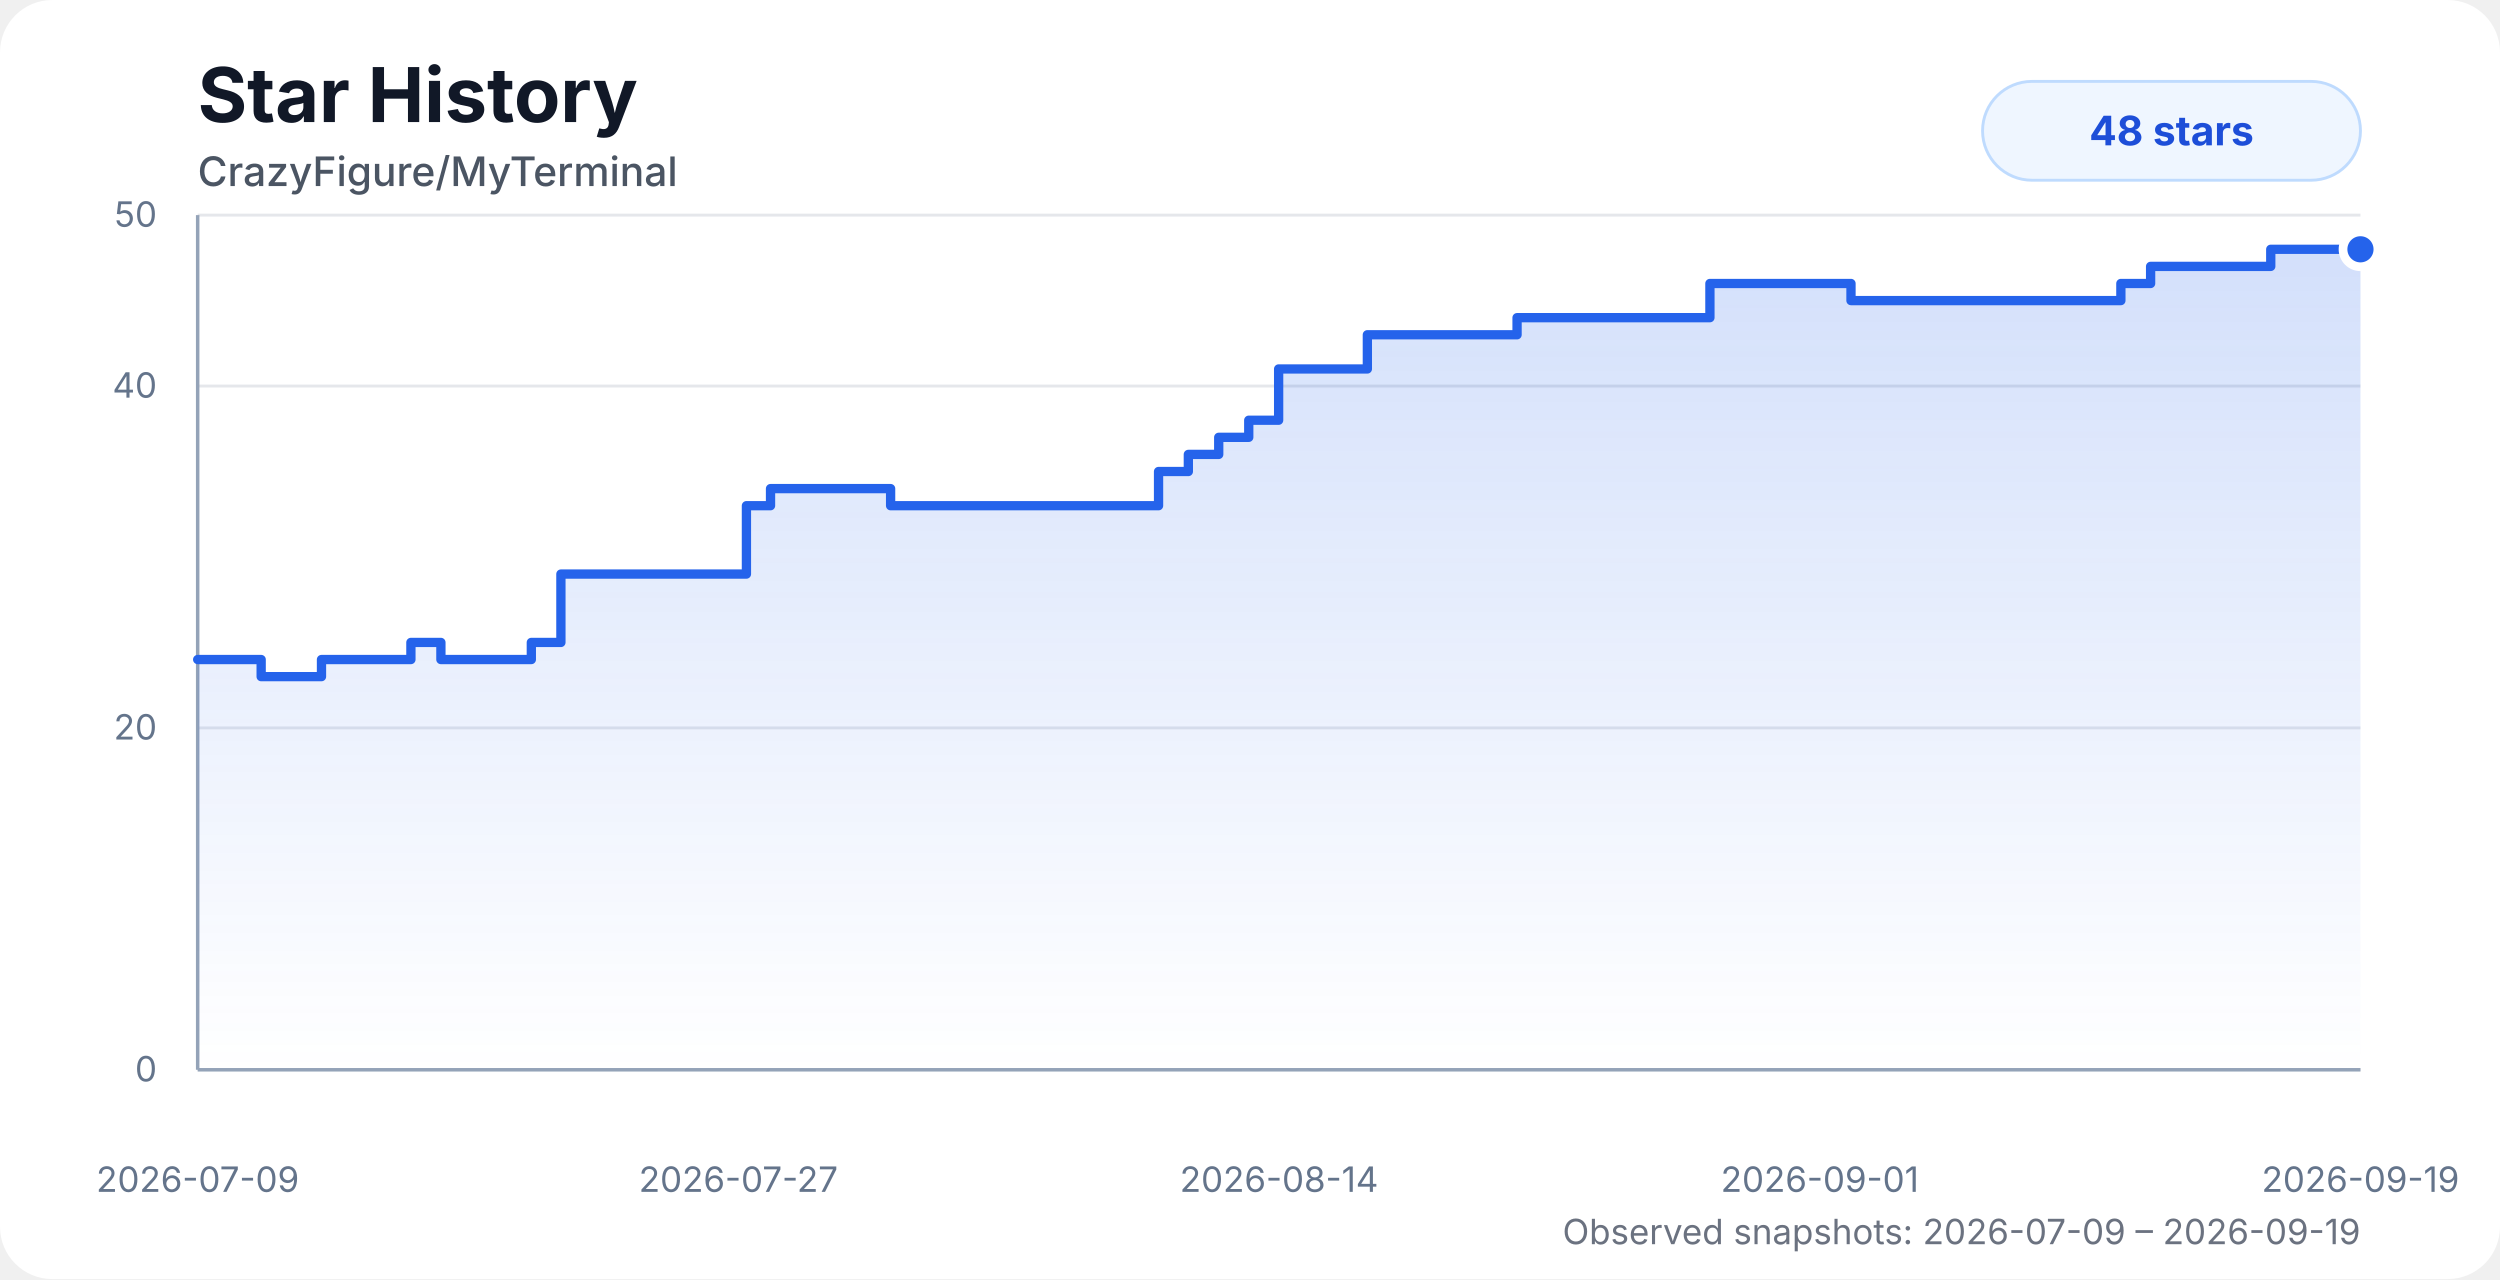
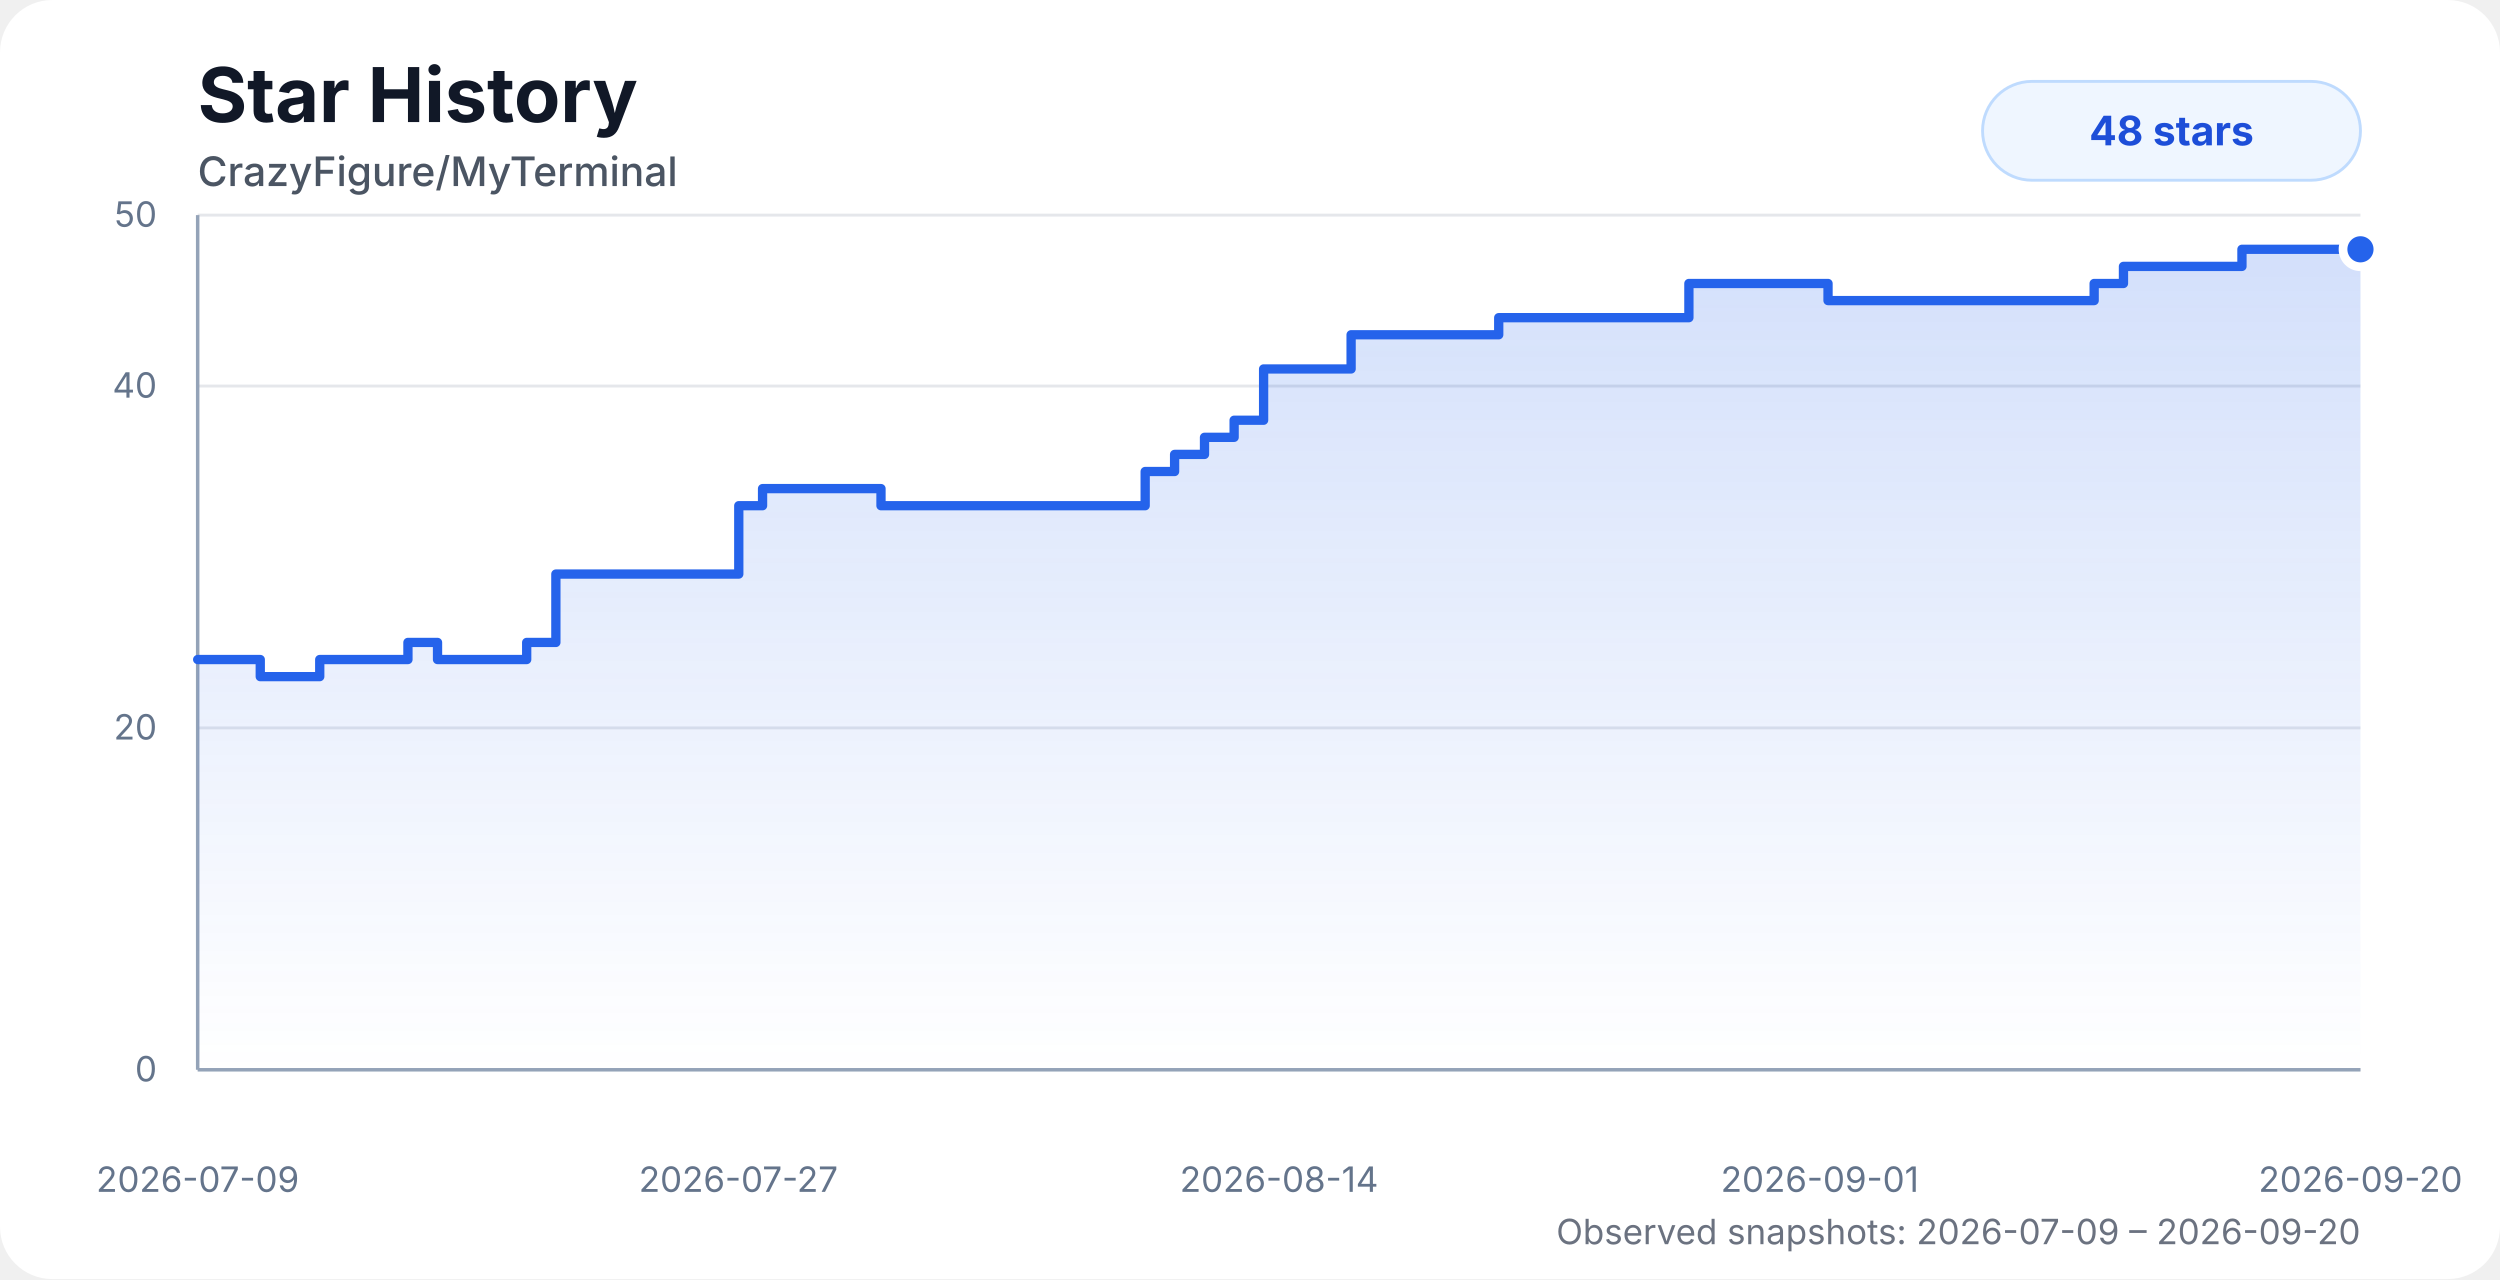
<svg xmlns="http://www.w3.org/2000/svg" width="860" height="440" viewBox="0 0 860 440" role="img" aria-labelledby="title desc">
  <style>
    .chart-bg { fill: #ffffff; }
    .title { fill: #111827; font: 700 26px system-ui, -apple-system, BlinkMacSystemFont, "Segoe UI", sans-serif; }
    .subtitle { fill: #4b5563; font: 500 14px system-ui, -apple-system, BlinkMacSystemFont, "Segoe UI", sans-serif; }
    .axis-label { fill: #64748b; font: 12px system-ui, -apple-system, BlinkMacSystemFont, "Segoe UI", sans-serif; }
    .grid { stroke: #e5e7eb; stroke-width: 1; }
    .axis { stroke: #94a3b8; stroke-width: 1.2; }
    .area { fill: url(#starGradient); opacity: 0.28; }
    .line { fill: none; stroke: #2563eb; stroke-width: 3.2; stroke-linecap: round; stroke-linejoin: round; }
    .dot { fill: #2563eb; stroke: #ffffff; stroke-width: 3; }
    .badge { fill: #eff6ff; stroke: #bfdbfe; }
    .badge-text { fill: #1d4ed8; font: 700 14px system-ui, -apple-system, BlinkMacSystemFont, "Segoe UI", sans-serif; }
    .status { fill: #6b7280; font: 12px system-ui, -apple-system, BlinkMacSystemFont, "Segoe UI", sans-serif; }
    @media (prefers-color-scheme: dark) {
      .chart-bg { fill: #0d1117; }
      .title { fill: #f8fafc; }
      .subtitle { fill: #cbd5e1; }
      .axis-label { fill: #94a3b8; }
      .grid { stroke: #1f2937; }
      .axis { stroke: #475569; }
      .dot { stroke: #0d1117; }
      .badge { fill: #172554; stroke: #1d4ed8; }
      .badge-text { fill: #bfdbfe; }
      .status { fill: #94a3b8; }
    }
  </style>
  <defs>
    <linearGradient id="starGradient" x1="0" x2="0" y1="0" y2="1">
      <stop offset="0%" stop-color="#2563eb" stop-opacity="0.72" />
      <stop offset="100%" stop-color="#2563eb" stop-opacity="0" />
    </linearGradient>
  </defs>
  <rect class="chart-bg" width="860" height="440" rx="18" />
  <text class="title" x="68" y="42">Star History</text>
  <text class="subtitle" x="68" y="64">CrazyFigure/MyTerminal</text>
  <g>
    <line class="grid" x1="68" y1="368" x2="812" y2="368" />
    <line class="grid" x1="68" y1="250.4" x2="812" y2="250.4" />
    <line class="grid" x1="68" y1="132.8" x2="812" y2="132.8" />
    <line class="grid" x1="68" y1="74" x2="812" y2="74" />
    <line class="axis" x1="68" y1="74" x2="68" y2="368" />
    <line class="axis" x1="68" y1="368" x2="812" y2="368" />
    <text class="axis-label" x="54" y="372" text-anchor="end">0</text>
    <text class="axis-label" x="54" y="254.4" text-anchor="end">20</text>
    <text class="axis-label" x="54" y="136.8" text-anchor="end">40</text>
    <text class="axis-label" x="54" y="78" text-anchor="end">50</text>
    <text class="axis-label" x="68" y="410" text-anchor="middle">2026-07-09</text>
    <text class="axis-label" x="254" y="410" text-anchor="middle">2026-07-27</text>
    <text class="axis-label" x="440" y="410" text-anchor="middle">2026-08-14</text>
    <text class="axis-label" x="626" y="410" text-anchor="middle">2026-09-01</text>
-     <text class="axis-label" x="812" y="410" text-anchor="middle">2026-09-19</text>
+     <text class="axis-label" x="812" y="410" text-anchor="middle">2026-09-20</text>
  </g>
-   <path class="area" d="M 68 226.88 H 79.82 V 226.88 H 89.84 V 232.76 H 110.59 V 226.88 H 141.35 V 221 H 151.67 V 226.88 H 182.78 V 221 H 192.95 V 197.48 H 203.26 V 197.48 H 256.77 V 173.96 H 265.06 V 168.08 H 306.37 V 173.96 H 337.23 V 173.96 H 347.53 V 173.96 H 357.84 V 173.96 H 367.94 V 173.96 H 377.8 V 173.96 H 388.16 V 173.96 H 398.54 V 162.2 H 408.79 V 156.32 H 419.24 V 150.44 H 429.57 V 144.56 H 439.85 V 126.92 H 449.7 V 126.92 H 460.07 V 126.92 H 470.37 V 115.16 H 480.65 V 115.16 H 490.97 V 115.16 H 501.27 V 115.16 H 511.62 V 115.16 H 521.87 V 109.28 H 532.24 V 109.28 H 542.55 V 109.28 H 552.81 V 109.28 H 563.18 V 109.28 H 577.16 V 109.28 H 588.21 V 97.52 H 596.35 V 97.52 H 606.19 V 97.52 H 616.61 V 97.52 H 626.58 V 97.52 H 636.74 V 103.4 H 647.04 V 103.4 H 657.39 V 103.4 H 667.63 V 103.4 H 678.02 V 103.4 H 688.38 V 103.4 H 698.62 V 103.4 H 708.96 V 103.4 H 719.26 V 103.4 H 729.58 V 97.52 H 739.81 V 91.64 H 750.28 V 91.64 H 760.65 V 91.64 H 770.85 V 91.64 H 781.14 V 85.76 H 791.46 V 85.76 H 801.7 V 85.76 H 812 V 85.76 L 812 368 L 68 368 Z" />
-   <path class="line" d="M 68 226.88 H 79.82 V 226.88 H 89.84 V 232.76 H 110.59 V 226.88 H 141.35 V 221 H 151.67 V 226.88 H 182.78 V 221 H 192.95 V 197.48 H 203.26 V 197.48 H 256.77 V 173.96 H 265.06 V 168.08 H 306.37 V 173.96 H 337.23 V 173.96 H 347.53 V 173.96 H 357.84 V 173.96 H 367.94 V 173.96 H 377.8 V 173.96 H 388.16 V 173.96 H 398.54 V 162.2 H 408.79 V 156.32 H 419.24 V 150.44 H 429.57 V 144.56 H 439.85 V 126.92 H 449.7 V 126.92 H 460.07 V 126.92 H 470.37 V 115.16 H 480.65 V 115.16 H 490.97 V 115.16 H 501.27 V 115.16 H 511.62 V 115.16 H 521.87 V 109.28 H 532.24 V 109.28 H 542.55 V 109.28 H 552.81 V 109.28 H 563.18 V 109.28 H 577.16 V 109.28 H 588.21 V 97.52 H 596.35 V 97.52 H 606.19 V 97.52 H 616.61 V 97.52 H 626.58 V 97.52 H 636.74 V 103.4 H 647.04 V 103.4 H 657.39 V 103.4 H 667.63 V 103.4 H 678.02 V 103.4 H 688.38 V 103.4 H 698.62 V 103.4 H 708.96 V 103.4 H 719.26 V 103.4 H 729.58 V 97.52 H 739.81 V 91.64 H 750.28 V 91.64 H 760.65 V 91.64 H 770.85 V 91.64 H 781.14 V 85.76 H 791.46 V 85.76 H 801.7 V 85.76 H 812 V 85.76" />
+   <path class="area" d="M 68 226.88 H 79.66 V 226.88 H 89.53 V 232.76 H 109.99 V 226.88 H 140.33 V 221 H 150.51 V 226.88 H 181.18 V 221 H 191.22 V 197.48 H 201.38 V 197.48 H 254.14 V 173.96 H 262.32 V 168.08 H 303.06 V 173.96 H 333.49 V 173.96 H 343.64 V 173.96 H 353.81 V 173.96 H 363.77 V 173.96 H 373.49 V 173.96 H 383.71 V 173.96 H 393.94 V 162.2 H 404.06 V 156.32 H 414.35 V 150.44 H 424.54 V 144.56 H 434.68 V 126.92 H 444.4 V 126.92 H 454.62 V 126.92 H 464.78 V 115.16 H 474.91 V 115.16 H 485.09 V 115.16 H 495.25 V 115.16 H 505.45 V 115.16 H 515.56 V 109.28 H 525.79 V 109.28 H 535.95 V 109.28 H 546.07 V 109.28 H 556.3 V 109.28 H 570.08 V 109.28 H 580.98 V 97.52 H 589.01 V 97.52 H 598.71 V 97.52 H 608.99 V 97.52 H 618.82 V 97.52 H 628.84 V 103.4 H 638.99 V 103.4 H 649.2 V 103.4 H 659.29 V 103.4 H 669.54 V 103.4 H 679.76 V 103.4 H 689.85 V 103.4 H 700.05 V 103.4 H 710.21 V 103.4 H 720.39 V 97.52 H 730.47 V 91.64 H 740.8 V 91.64 H 751.02 V 91.64 H 761.08 V 91.64 H 771.23 V 85.76 H 781.41 V 85.76 H 791.5 V 85.76 H 801.66 V 85.76 H 812 V 85.76 L 812 368 L 68 368 Z" />
+   <path class="line" d="M 68 226.88 H 79.66 V 226.88 H 89.53 V 232.76 H 109.99 V 226.88 H 140.33 V 221 H 150.51 V 226.88 H 181.18 V 221 H 191.22 V 197.48 H 201.38 V 197.48 H 254.14 V 173.96 H 262.32 V 168.08 H 303.06 V 173.96 H 333.49 V 173.96 H 343.64 V 173.96 H 353.81 V 173.96 H 363.77 V 173.96 H 373.49 V 173.96 H 383.71 V 173.96 H 393.94 V 162.2 H 404.06 V 156.32 H 414.35 V 150.44 H 424.54 V 144.56 H 434.68 V 126.92 H 444.4 V 126.92 H 454.62 V 126.92 H 464.78 V 115.16 H 474.91 V 115.16 H 485.09 V 115.16 H 495.25 V 115.16 H 505.45 V 115.16 H 515.56 V 109.28 H 525.79 V 109.28 H 535.95 V 109.28 H 546.07 V 109.28 H 556.3 V 109.28 H 570.08 V 109.28 H 580.98 V 97.52 H 589.01 V 97.52 H 598.71 V 97.52 H 608.99 V 97.52 H 618.82 V 97.52 H 628.84 V 103.4 H 638.99 V 103.4 H 649.2 V 103.4 H 659.29 V 103.4 H 669.54 V 103.4 H 679.76 V 103.4 H 689.85 V 103.4 H 700.05 V 103.4 H 710.21 V 103.4 H 720.39 V 97.52 H 730.47 V 91.64 H 740.8 V 91.64 H 751.02 V 91.64 H 761.08 V 91.64 H 771.23 V 85.76 H 781.41 V 85.76 H 791.5 V 85.76 H 801.66 V 85.76 H 812 V 85.76" />
  <circle class="dot" cx="812" cy="85.76" r="6" />
  <rect class="badge" x="682" y="28" width="130" height="34" rx="17" />
  <text class="badge-text" x="747" y="50" text-anchor="middle">48 stars</text>
-   <text class="status" x="812" y="428" text-anchor="end">Observed snapshots: 2026-07-09 – 2026-09-19</text>
+   <text class="status" x="812" y="428" text-anchor="end">Observed snapshots: 2026-07-09 – 2026-09-20</text>
</svg>
